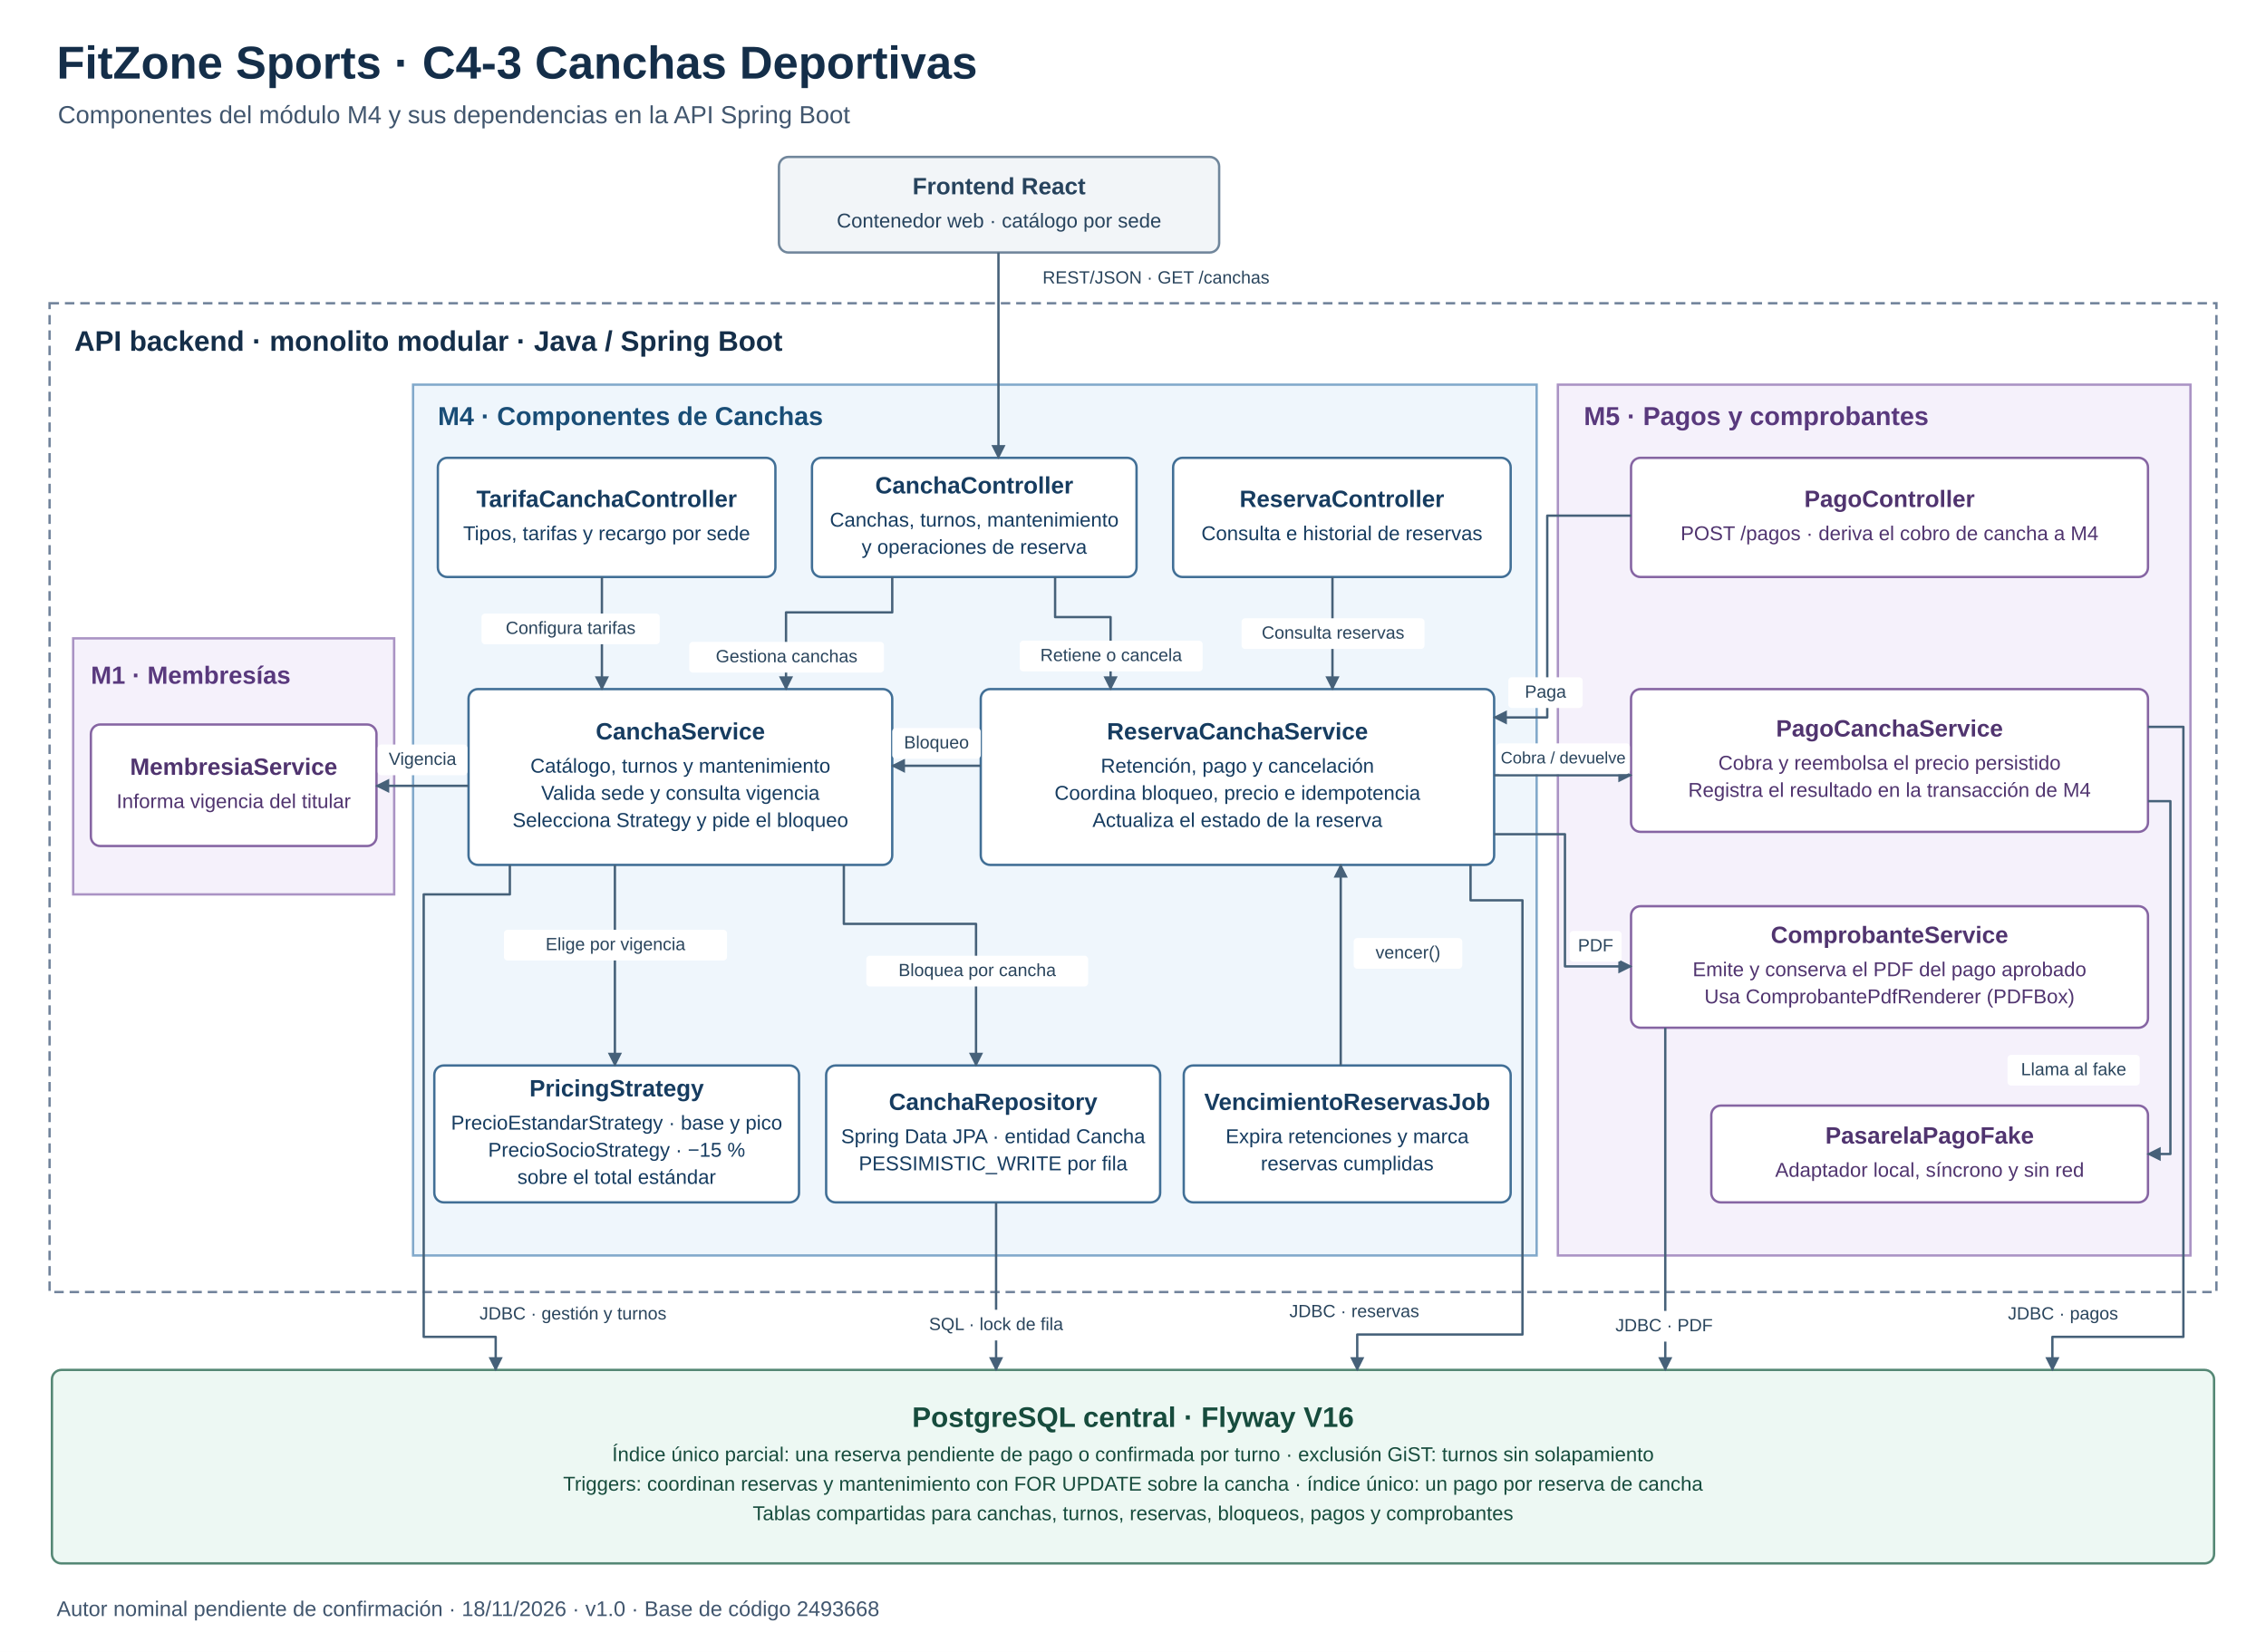
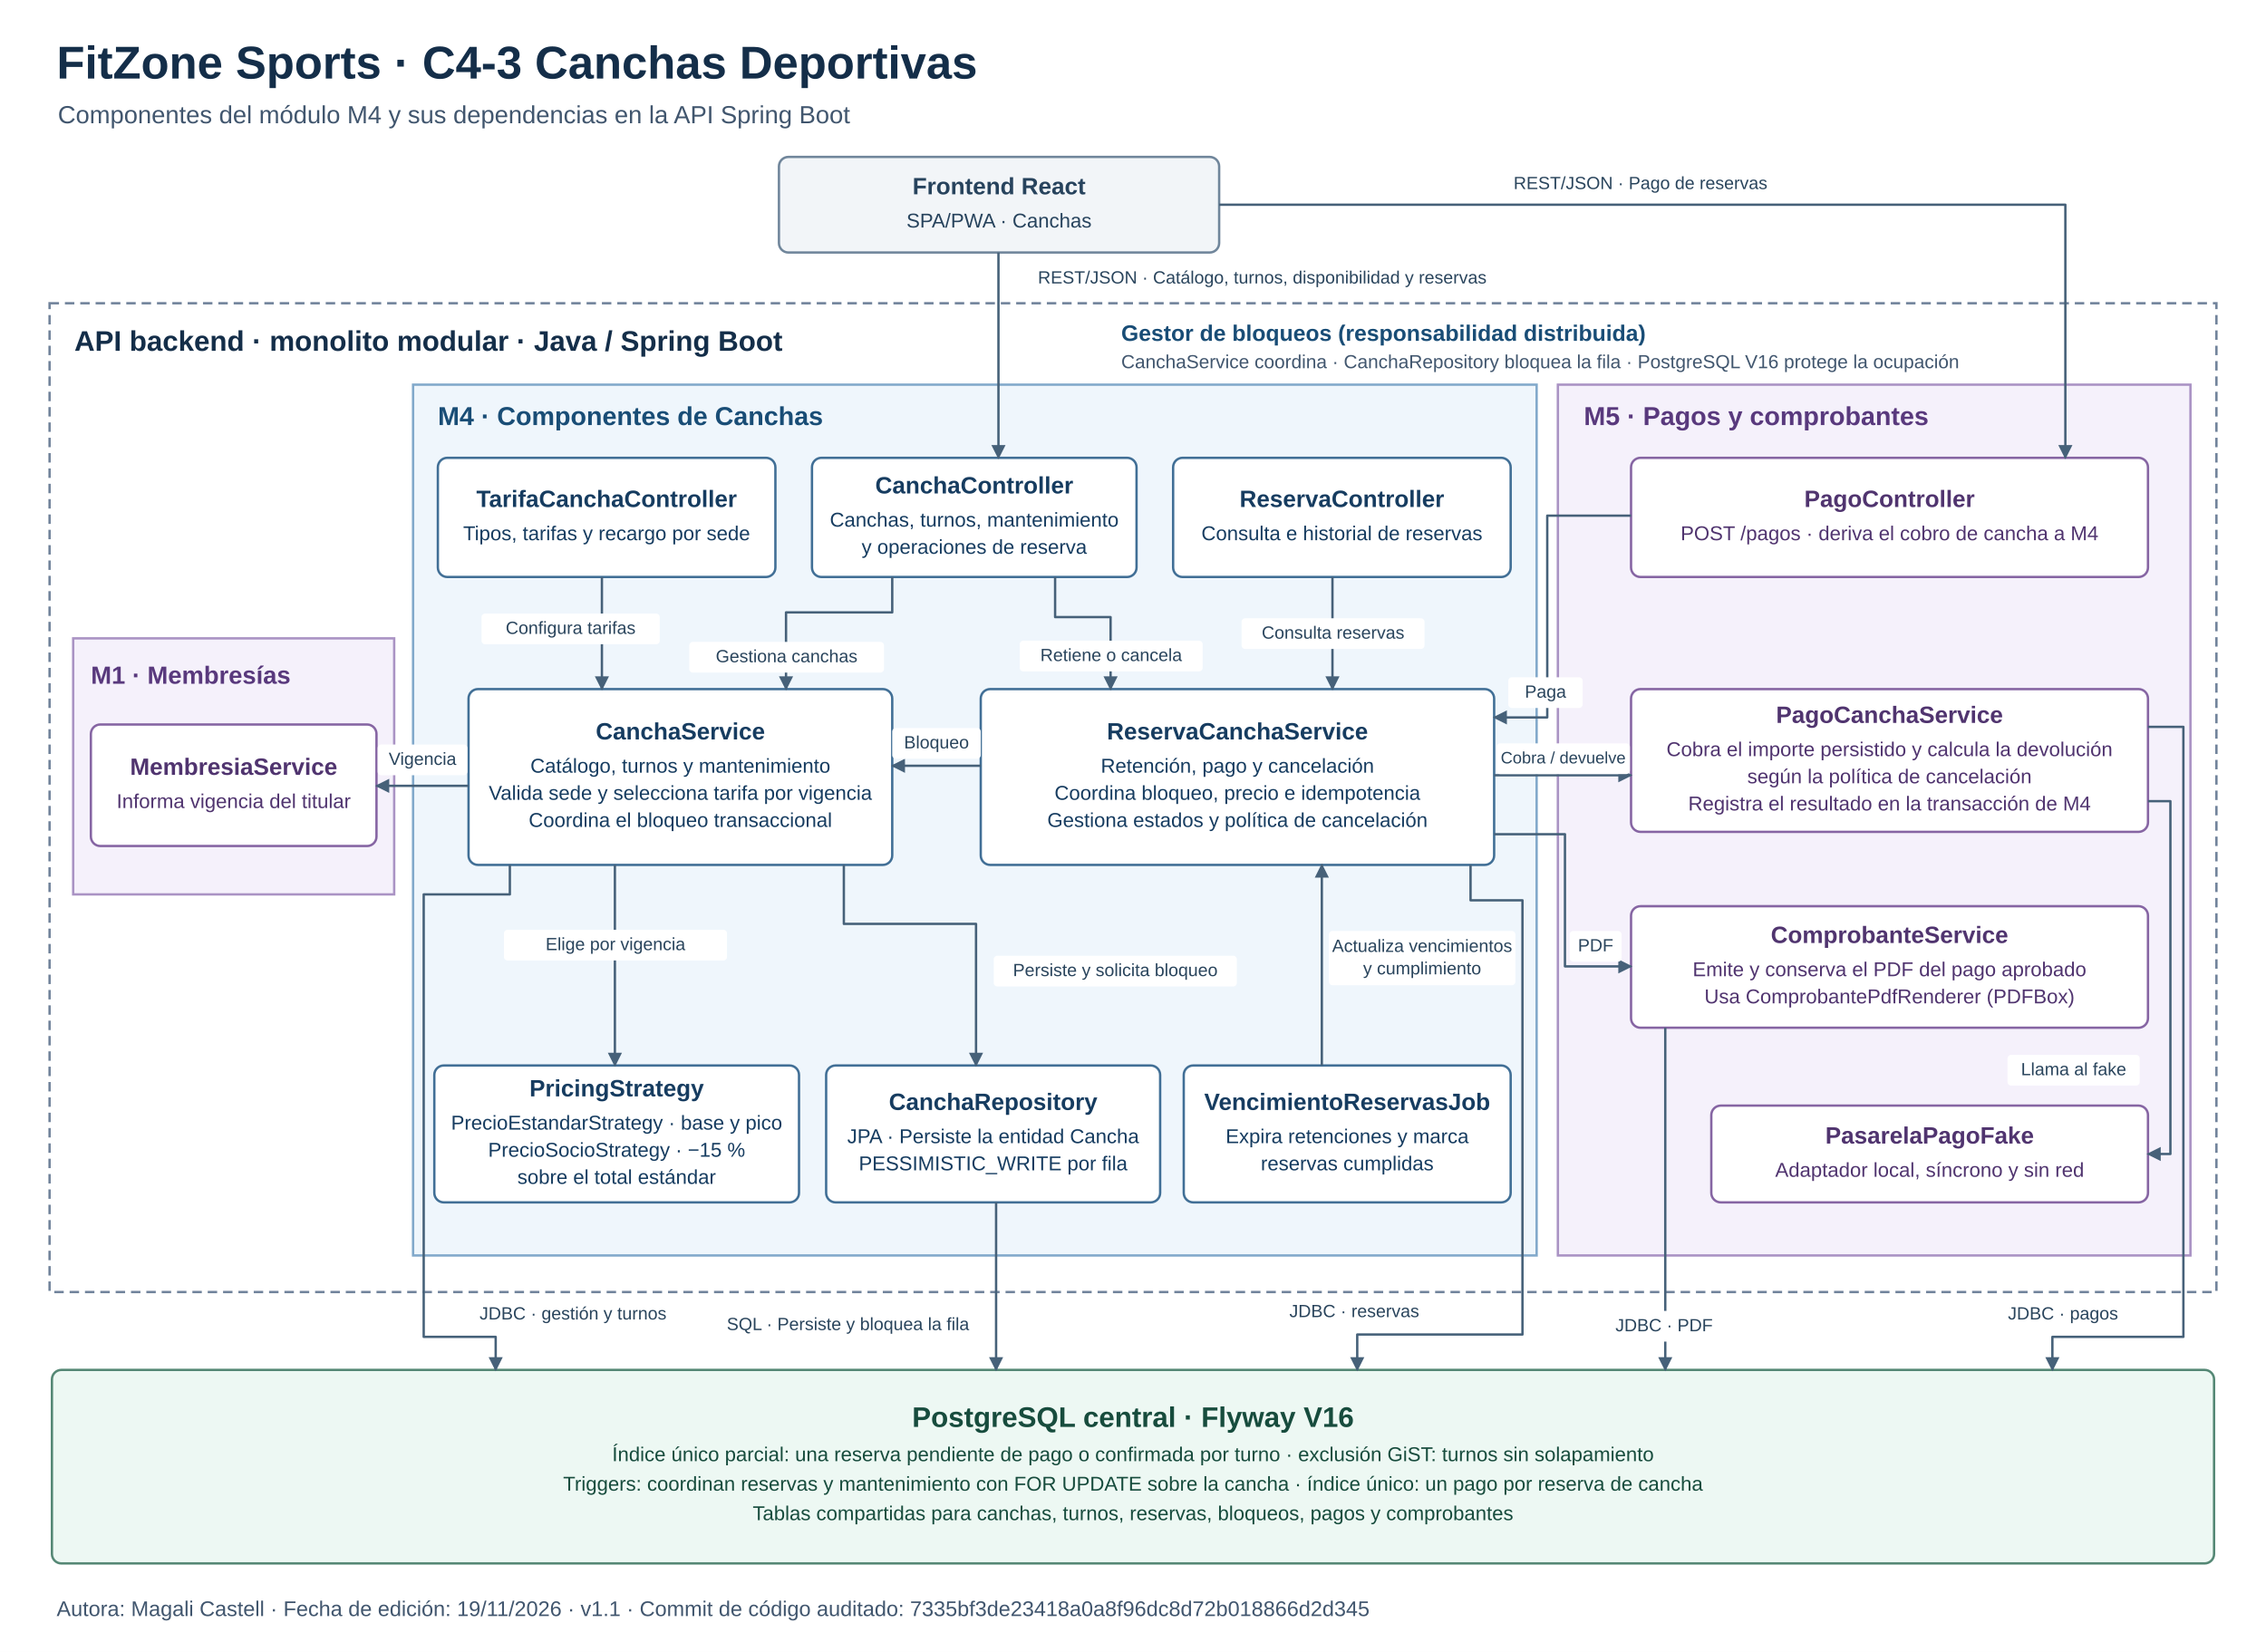
<svg xmlns="http://www.w3.org/2000/svg" width="1920" height="1400" viewBox="0 0 1920 1400" role="img" aria-labelledby="diagram-title diagram-desc">
  <defs>
    <marker id="arrow" viewBox="0 0 10 10" refX="9" refY="5" markerWidth="6" markerHeight="6" orient="auto">
      <path d="M 0 0 L 10 5 L 0 10 z" fill="#466179" />
    </marker>
  </defs>
  <rect width="1920" height="1400" fill="white" />
  <rect id="api" x="42" y="257" width="1836" height="838" fill="#ffffff" stroke="#71839b" stroke-width="2" stroke-dasharray="8 5" />
  <rect id="m1" x="62" y="541" width="272" height="217" fill="#f5f1fb" stroke="#aa93c4" stroke-width="2" />
  <rect id="m4" x="350" y="326" width="952" height="738" fill="#eff6fc" stroke="#82a9cb" stroke-width="2" />
  <rect id="m5" x="1320" y="326" width="536" height="738" fill="#f5f1fb" stroke="#aa93c4" stroke-width="2" />
  <g id="title">
    <text x="48" y="55.5" font-family="Arial, sans-serif" font-size="39" fill="#142e49" font-weight="700" text-anchor="start" dominant-baseline="middle">FitZone Sports · C4-3 Canchas Deportivas</text>
  </g>
  <g id="subtitle">
    <text x="49" y="98.5" font-family="Arial, sans-serif" font-size="21" fill="#41566e" font-weight="400" text-anchor="start" dominant-baseline="middle">Componentes del módulo M4 y sus dependencias en la API Spring Boot</text>
  </g>
  <g id="api-title">
    <text x="63" y="290.5" font-family="Arial, sans-serif" font-size="24" fill="#142e49" font-weight="700" text-anchor="start" dominant-baseline="middle">API backend · monolito modular · Java / Spring Boot</text>
  </g>
+   <g id="gestor-bloqueos">
+     <text x="950" y="283.5" font-family="Arial, sans-serif" font-size="19" fill="#194d76" font-weight="700" text-anchor="start" dominant-baseline="middle">Gestor de bloqueos (responsabilidad distribuida)</text>
+   </g>
+   <g id="gestor-bloqueos-detalle">
+     <text x="950" y="307.5" font-family="Arial, sans-serif" font-size="16" fill="#41566e" font-weight="400" text-anchor="start" dominant-baseline="middle">CanchaService coordina · CanchaRepository bloquea la fila · PostgreSQL V16 protege la ocupación</text>
+   </g>
  <g id="m4-title">
    <text x="371" y="354.0" font-family="Arial, sans-serif" font-size="22" fill="#194d76" font-weight="700" text-anchor="start" dominant-baseline="middle">M4 · Componentes de Canchas</text>
  </g>
  <g id="m1-title">
    <text x="77" y="573.5" font-family="Arial, sans-serif" font-size="21" fill="#59397d" font-weight="700" text-anchor="start" dominant-baseline="middle">M1 · Membresías</text>
  </g>
  <g id="m5-title">
    <text x="1342" y="354.0" font-family="Arial, sans-serif" font-size="22" fill="#59397d" font-weight="700" text-anchor="start" dominant-baseline="middle">M5 · Pagos y comprobantes</text>
  </g>
  <g id="footer">
-     <text x="48" y="1364.5" font-family="Arial, sans-serif" font-size="18" fill="#41566e" font-weight="400" text-anchor="start" dominant-baseline="middle">Autor nominal pendiente de confirmación · 18/11/2026 · v1.0 · Base de código 2493668</text>
+     <text x="48" y="1364.5" font-family="Arial, sans-serif" font-size="18" fill="#41566e" font-weight="400" text-anchor="start" dominant-baseline="middle">Autora: Magali Castell · Fecha de edición: 19/11/2026 · v1.1 · Commit de código auditado: 7335bf3de23418a0a8f96dc8d72b018866d2d345</text>
  </g>
  <g id="frontend">
    <rect x="660" y="133" width="373" height="81" rx="8" fill="#f2f5f8" stroke="#70869b" stroke-width="2" />
    <text x="846.5" y="159.0" font-family="Arial, sans-serif" font-size="20" fill="#27435d" font-weight="700" text-anchor="middle" dominant-baseline="middle">Frontend React</text>
-     <text x="846.5" y="188.0" font-family="Arial, sans-serif" font-size="17" fill="#27435d" font-weight="400" text-anchor="middle" dominant-baseline="middle">Contenedor web · catálogo por sede</text>
+     <text x="846.5" y="188.0" font-family="Arial, sans-serif" font-size="17" fill="#27435d" font-weight="400" text-anchor="middle" dominant-baseline="middle">SPA/PWA · Canchas</text>
  </g>
  <g id="tarifa">
    <rect x="371" y="388" width="286" height="101" rx="8" fill="#ffffff" stroke="#416f96" stroke-width="2" />
    <text x="514.0" y="424.0" font-family="Arial, sans-serif" font-size="20" fill="#163c60" font-weight="700" text-anchor="middle" dominant-baseline="middle">TarifaCanchaController</text>
    <text x="514.0" y="453.0" font-family="Arial, sans-serif" font-size="17" fill="#163c60" font-weight="400" text-anchor="middle" dominant-baseline="middle">Tipos, tarifas y recargo por sede</text>
  </g>
  <g id="cancha-ctrl">
    <rect x="688" y="388" width="275" height="101" rx="8" fill="#ffffff" stroke="#416f96" stroke-width="2" />
    <text x="825.5" y="412.5" font-family="Arial, sans-serif" font-size="20" fill="#163c60" font-weight="700" text-anchor="middle" dominant-baseline="middle">CanchaController</text>
    <text x="825.5" y="441.5" font-family="Arial, sans-serif" font-size="17" fill="#163c60" font-weight="400" text-anchor="middle" dominant-baseline="middle">Canchas, turnos, mantenimiento</text>
    <text x="825.5" y="464.5" font-family="Arial, sans-serif" font-size="17" fill="#163c60" font-weight="400" text-anchor="middle" dominant-baseline="middle">y operaciones de reserva</text>
  </g>
  <g id="reserva-ctrl">
    <rect x="994" y="388" width="286" height="101" rx="8" fill="#ffffff" stroke="#416f96" stroke-width="2" />
    <text x="1137.0" y="424.0" font-family="Arial, sans-serif" font-size="20" fill="#163c60" font-weight="700" text-anchor="middle" dominant-baseline="middle">ReservaController</text>
    <text x="1137.0" y="453.0" font-family="Arial, sans-serif" font-size="17" fill="#163c60" font-weight="400" text-anchor="middle" dominant-baseline="middle">Consulta e historial de reservas</text>
  </g>
  <g id="cancha-svc">
    <rect x="397" y="584" width="359" height="149" rx="8" fill="#ffffff" stroke="#416f96" stroke-width="2" />
    <text x="576.5" y="621.0" font-family="Arial, sans-serif" font-size="20" fill="#163c60" font-weight="700" text-anchor="middle" dominant-baseline="middle">CanchaService</text>
    <text x="576.5" y="650.0" font-family="Arial, sans-serif" font-size="17" fill="#163c60" font-weight="400" text-anchor="middle" dominant-baseline="middle">Catálogo, turnos y mantenimiento</text>
-     <text x="576.5" y="673.0" font-family="Arial, sans-serif" font-size="17" fill="#163c60" font-weight="400" text-anchor="middle" dominant-baseline="middle">Valida sede y consulta vigencia</text>
-     <text x="576.5" y="696.0" font-family="Arial, sans-serif" font-size="17" fill="#163c60" font-weight="400" text-anchor="middle" dominant-baseline="middle">Selecciona Strategy y pide el bloqueo</text>
+     <text x="576.5" y="673.0" font-family="Arial, sans-serif" font-size="17" fill="#163c60" font-weight="400" text-anchor="middle" dominant-baseline="middle">Valida sede y selecciona tarifa por vigencia</text>
+     <text x="576.5" y="696.0" font-family="Arial, sans-serif" font-size="17" fill="#163c60" font-weight="400" text-anchor="middle" dominant-baseline="middle">Coordina el bloqueo transaccional</text>
  </g>
  <g id="reserva-svc">
    <rect x="831" y="584" width="435" height="149" rx="8" fill="#ffffff" stroke="#416f96" stroke-width="2" />
    <text x="1048.5" y="621.0" font-family="Arial, sans-serif" font-size="20" fill="#163c60" font-weight="700" text-anchor="middle" dominant-baseline="middle">ReservaCanchaService</text>
    <text x="1048.5" y="650.0" font-family="Arial, sans-serif" font-size="17" fill="#163c60" font-weight="400" text-anchor="middle" dominant-baseline="middle">Retención, pago y cancelación</text>
    <text x="1048.5" y="673.0" font-family="Arial, sans-serif" font-size="17" fill="#163c60" font-weight="400" text-anchor="middle" dominant-baseline="middle">Coordina bloqueo, precio e idempotencia</text>
-     <text x="1048.5" y="696.0" font-family="Arial, sans-serif" font-size="17" fill="#163c60" font-weight="400" text-anchor="middle" dominant-baseline="middle">Actualiza el estado de la reserva</text>
+     <text x="1048.5" y="696.0" font-family="Arial, sans-serif" font-size="17" fill="#163c60" font-weight="400" text-anchor="middle" dominant-baseline="middle">Gestiona estados y política de cancelación</text>
  </g>
  <g id="membresias">
    <rect x="77" y="614" width="242" height="103" rx="8" fill="#ffffff" stroke="#8665a3" stroke-width="2" />
    <text x="198.0" y="651.0" font-family="Arial, sans-serif" font-size="20" fill="#50346f" font-weight="700" text-anchor="middle" dominant-baseline="middle">MembresiaService</text>
    <text x="198.0" y="680.0" font-family="Arial, sans-serif" font-size="17" fill="#50346f" font-weight="400" text-anchor="middle" dominant-baseline="middle">Informa vigencia del titular</text>
  </g>
  <g id="strategy">
    <rect x="368" y="903" width="309" height="116" rx="8" fill="#ffffff" stroke="#416f96" stroke-width="2" />
    <text x="522.5" y="923.5" font-family="Arial, sans-serif" font-size="20" fill="#163c60" font-weight="700" text-anchor="middle" dominant-baseline="middle">PricingStrategy</text>
    <text x="522.5" y="952.5" font-family="Arial, sans-serif" font-size="17" fill="#163c60" font-weight="400" text-anchor="middle" dominant-baseline="middle">PrecioEstandarStrategy · base y pico</text>
    <text x="522.5" y="975.5" font-family="Arial, sans-serif" font-size="17" fill="#163c60" font-weight="400" text-anchor="middle" dominant-baseline="middle">PrecioSocioStrategy · −15 %</text>
    <text x="522.5" y="998.5" font-family="Arial, sans-serif" font-size="17" fill="#163c60" font-weight="400" text-anchor="middle" dominant-baseline="middle">sobre el total estándar</text>
  </g>
  <g id="repo">
    <rect x="700" y="903" width="283" height="116" rx="8" fill="#ffffff" stroke="#416f96" stroke-width="2" />
    <text x="841.5" y="935.0" font-family="Arial, sans-serif" font-size="20" fill="#163c60" font-weight="700" text-anchor="middle" dominant-baseline="middle">CanchaRepository</text>
-     <text x="841.5" y="964.0" font-family="Arial, sans-serif" font-size="17" fill="#163c60" font-weight="400" text-anchor="middle" dominant-baseline="middle">Spring Data JPA · entidad Cancha</text>
+     <text x="841.5" y="964.0" font-family="Arial, sans-serif" font-size="17" fill="#163c60" font-weight="400" text-anchor="middle" dominant-baseline="middle">JPA · Persiste la entidad Cancha</text>
    <text x="841.5" y="987.0" font-family="Arial, sans-serif" font-size="17" fill="#163c60" font-weight="400" text-anchor="middle" dominant-baseline="middle">PESSIMISTIC_WRITE por fila</text>
  </g>
  <g id="job">
    <rect x="1003" y="903" width="277" height="116" rx="8" fill="#ffffff" stroke="#416f96" stroke-width="2" />
    <text x="1141.5" y="935.0" font-family="Arial, sans-serif" font-size="20" fill="#163c60" font-weight="700" text-anchor="middle" dominant-baseline="middle">VencimientoReservasJob</text>
    <text x="1141.5" y="964.0" font-family="Arial, sans-serif" font-size="17" fill="#163c60" font-weight="400" text-anchor="middle" dominant-baseline="middle">Expira retenciones y marca</text>
    <text x="1141.5" y="987.0" font-family="Arial, sans-serif" font-size="17" fill="#163c60" font-weight="400" text-anchor="middle" dominant-baseline="middle">reservas cumplidas</text>
  </g>
  <g id="pago-ctrl">
    <rect x="1382" y="388" width="438" height="101" rx="8" fill="#ffffff" stroke="#8665a3" stroke-width="2" />
    <text x="1601.0" y="424.0" font-family="Arial, sans-serif" font-size="20" fill="#50346f" font-weight="700" text-anchor="middle" dominant-baseline="middle">PagoController</text>
    <text x="1601.0" y="453.0" font-family="Arial, sans-serif" font-size="17" fill="#50346f" font-weight="400" text-anchor="middle" dominant-baseline="middle">POST /pagos · deriva el cobro de cancha a M4</text>
  </g>
  <g id="pago-svc">
    <rect x="1382" y="584" width="438" height="121" rx="8" fill="#ffffff" stroke="#8665a3" stroke-width="2" />
-     <text x="1601.0" y="618.5" font-family="Arial, sans-serif" font-size="20" fill="#50346f" font-weight="700" text-anchor="middle" dominant-baseline="middle">PagoCanchaService</text>
-     <text x="1601.0" y="647.5" font-family="Arial, sans-serif" font-size="17" fill="#50346f" font-weight="400" text-anchor="middle" dominant-baseline="middle">Cobra y reembolsa el precio persistido</text>
-     <text x="1601.0" y="670.5" font-family="Arial, sans-serif" font-size="17" fill="#50346f" font-weight="400" text-anchor="middle" dominant-baseline="middle">Registra el resultado en la transacción de M4</text>
+     <text x="1601.0" y="607.0" font-family="Arial, sans-serif" font-size="20" fill="#50346f" font-weight="700" text-anchor="middle" dominant-baseline="middle">PagoCanchaService</text>
+     <text x="1601.0" y="636.0" font-family="Arial, sans-serif" font-size="17" fill="#50346f" font-weight="400" text-anchor="middle" dominant-baseline="middle">Cobra el importe persistido y calcula la devolución</text>
+     <text x="1601.0" y="659.0" font-family="Arial, sans-serif" font-size="17" fill="#50346f" font-weight="400" text-anchor="middle" dominant-baseline="middle">según la política de cancelación</text>
+     <text x="1601.0" y="682.0" font-family="Arial, sans-serif" font-size="17" fill="#50346f" font-weight="400" text-anchor="middle" dominant-baseline="middle">Registra el resultado en la transacción de M4</text>
  </g>
  <g id="pdf">
    <rect x="1382" y="768" width="438" height="103" rx="8" fill="#ffffff" stroke="#8665a3" stroke-width="2" />
    <text x="1601.0" y="793.5" font-family="Arial, sans-serif" font-size="20" fill="#50346f" font-weight="700" text-anchor="middle" dominant-baseline="middle">ComprobanteService</text>
    <text x="1601.0" y="822.5" font-family="Arial, sans-serif" font-size="17" fill="#50346f" font-weight="400" text-anchor="middle" dominant-baseline="middle">Emite y conserva el PDF del pago aprobado</text>
    <text x="1601.0" y="845.5" font-family="Arial, sans-serif" font-size="17" fill="#50346f" font-weight="400" text-anchor="middle" dominant-baseline="middle">Usa ComprobantePdfRenderer (PDFBox)</text>
  </g>
  <g id="fake">
    <rect x="1450" y="937" width="370" height="82" rx="8" fill="#ffffff" stroke="#8665a3" stroke-width="2" />
    <text x="1635.0" y="963.5" font-family="Arial, sans-serif" font-size="20" fill="#50346f" font-weight="700" text-anchor="middle" dominant-baseline="middle">PasarelaPagoFake</text>
    <text x="1635.0" y="992.5" font-family="Arial, sans-serif" font-size="17" fill="#50346f" font-weight="400" text-anchor="middle" dominant-baseline="middle">Adaptador local, síncrono y sin red</text>
  </g>
  <g id="db">
    <rect x="44" y="1161" width="1832" height="164" rx="8" fill="#edf8f3" stroke="#558875" stroke-width="2" />
    <text x="960.0" y="1202.5" font-family="Arial, sans-serif" font-size="24" fill="#174c3d" font-weight="700" text-anchor="middle" dominant-baseline="middle">PostgreSQL central · Flyway V16</text>
    <text x="960.0" y="1233.5" font-family="Arial, sans-serif" font-size="17" fill="#174c3d" font-weight="400" text-anchor="middle" dominant-baseline="middle">Índice único parcial: una reserva pendiente de pago o confirmada por turno · exclusión GiST: turnos sin solapamiento</text>
    <text x="960.0" y="1258.5" font-family="Arial, sans-serif" font-size="17" fill="#174c3d" font-weight="400" text-anchor="middle" dominant-baseline="middle">Triggers: coordinan reservas y mantenimiento con FOR UPDATE sobre la cancha · índice único: un pago por reserva de cancha</text>
    <text x="960.0" y="1283.5" font-family="Arial, sans-serif" font-size="17" fill="#174c3d" font-weight="400" text-anchor="middle" dominant-baseline="middle">Tablas compartidas para canchas, turnos, reservas, bloqueos, pagos y comprobantes</text>
  </g>
  <polyline id="http" data-source="frontend" data-target="cancha-ctrl" points="846,214 846,388" fill="none" stroke="#466179" stroke-width="2" stroke-linejoin="round" marker-end="url(#arrow)" />
+   <polyline id="http-pago" data-source="frontend" data-target="pago-ctrl" points="1033,173.5 1750,173.5 1750,388" fill="none" stroke="#466179" stroke-width="2" stroke-linejoin="round" marker-end="url(#arrow)" />
  <polyline id="control-tarifa" data-source="tarifa" data-target="cancha-svc" points="510,489 510,584" fill="none" stroke="#466179" stroke-width="2" stroke-linejoin="round" marker-end="url(#arrow)" />
  <polyline id="control-gestion" data-source="cancha-ctrl" data-target="cancha-svc" points="756,489 756,519 666,519 666,584" fill="none" stroke="#466179" stroke-width="2" stroke-linejoin="round" marker-end="url(#arrow)" />
  <polyline id="control-reserva" data-source="cancha-ctrl" data-target="reserva-svc" points="894,489 894,523 941,523 941,584" fill="none" stroke="#466179" stroke-width="2" stroke-linejoin="round" marker-end="url(#arrow)" />
  <polyline id="control-consulta" data-source="reserva-ctrl" data-target="reserva-svc" points="1129,489 1129,584" fill="none" stroke="#466179" stroke-width="2" stroke-linejoin="round" marker-end="url(#arrow)" />
  <polyline id="vigencia" data-source="cancha-svc" data-target="membresias" points="397,666 319,666" fill="none" stroke="#466179" stroke-width="2" stroke-linejoin="round" marker-end="url(#arrow)" />
  <polyline id="coordina" data-source="reserva-svc" data-target="cancha-svc" points="831,649 756,649" fill="none" stroke="#466179" stroke-width="2" stroke-linejoin="round" marker-end="url(#arrow)" />
  <polyline id="seleccion" data-source="cancha-svc" data-target="strategy" points="521,733 521,903" fill="none" stroke="#466179" stroke-width="2" stroke-linejoin="round" marker-end="url(#arrow)" />
  <polyline id="jpa" data-source="cancha-svc" data-target="repo" points="715,733 715,783 827,783 827,903" fill="none" stroke="#466179" stroke-width="2" stroke-linejoin="round" marker-end="url(#arrow)" />
-   <polyline id="reloj" data-source="job" data-target="reserva-svc" points="1136,903 1136,733" fill="none" stroke="#466179" stroke-width="2" stroke-linejoin="round" marker-end="url(#arrow)" />
+   <polyline id="reloj" data-source="job" data-target="reserva-svc" points="1120,903 1120,733" fill="none" stroke="#466179" stroke-width="2" stroke-linejoin="round" marker-end="url(#arrow)" />
  <polyline id="delegacion-pago" data-source="pago-ctrl" data-target="reserva-svc" points="1382,437 1311,437 1311,608 1266,608" fill="none" stroke="#466179" stroke-width="2" stroke-linejoin="round" marker-end="url(#arrow)" />
  <polyline id="cobro" data-source="reserva-svc" data-target="pago-svc" points="1266,657 1382,657" fill="none" stroke="#466179" stroke-width="2" stroke-linejoin="round" marker-end="url(#arrow)" />
  <polyline id="emision" data-source="reserva-svc" data-target="pdf" points="1266,707 1326,707 1326,819 1382,819" fill="none" stroke="#466179" stroke-width="2" stroke-linejoin="round" marker-end="url(#arrow)" />
  <polyline id="simulacion" data-source="pago-svc" data-target="fake" points="1820,679 1839,679 1839,978 1820,978" fill="none" stroke="#466179" stroke-width="2" stroke-linejoin="round" marker-end="url(#arrow)" />
  <polyline id="jdbc-canchas" data-source="cancha-svc" data-target="db" points="432,733 432,758 359,758 359,1133 420,1133 420,1161" fill="none" stroke="#466179" stroke-width="2" stroke-linejoin="round" marker-end="url(#arrow)" />
  <polyline id="sql-bloqueo" data-source="repo" data-target="db" points="844,1019 844,1161" fill="none" stroke="#466179" stroke-width="2" stroke-linejoin="round" marker-end="url(#arrow)" />
  <polyline id="jdbc-reserva" data-source="reserva-svc" data-target="db" points="1246,733 1246,763 1290,763 1290,1131 1150,1131 1150,1161" fill="none" stroke="#466179" stroke-width="2" stroke-linejoin="round" marker-end="url(#arrow)" />
  <polyline id="jdbc-pdf" data-source="pdf" data-target="db" points="1411,871 1411,1161" fill="none" stroke="#466179" stroke-width="2" stroke-linejoin="round" marker-end="url(#arrow)" />
  <polyline id="jdbc-pago" data-source="pago-svc" data-target="db" points="1820,616 1850,616 1850,1133 1739,1133 1739,1161" fill="none" stroke="#466179" stroke-width="2" stroke-linejoin="round" marker-end="url(#arrow)" />
  <g id="label-http">
-     <rect x="857" y="223" width="245" height="26" rx="3" fill="#ffffff" />
-     <text x="979.5" y="236.0" font-family="Arial, sans-serif" font-size="15" fill="#29445c" font-weight="400" text-anchor="middle" dominant-baseline="middle">REST/JSON · GET /canchas</text>
+     <rect x="857" y="223" width="425" height="26" rx="3" fill="#ffffff" />
+     <text x="1069.5" y="236.0" font-family="Arial, sans-serif" font-size="15" fill="#29445c" font-weight="400" text-anchor="middle" dominant-baseline="middle">REST/JSON · Catálogo, turnos, disponibilidad y reservas</text>
+   </g>
+   <g id="label-http-pago">
+     <rect x="1265" y="143" width="250" height="26" rx="3" fill="#ffffff" />
+     <text x="1390.0" y="156.0" font-family="Arial, sans-serif" font-size="15" fill="#29445c" font-weight="400" text-anchor="middle" dominant-baseline="middle">REST/JSON · Pago de reservas</text>
  </g>
  <g id="label-control-tarifa">
    <rect x="408" y="520" width="151" height="26" rx="3" fill="#ffffff" />
    <text x="483.5" y="533.0" font-family="Arial, sans-serif" font-size="15" fill="#29445c" font-weight="400" text-anchor="middle" dominant-baseline="middle">Configura tarifas</text>
  </g>
  <g id="label-control-gestion">
    <rect x="584" y="544" width="165" height="26" rx="3" fill="#ffffff" />
    <text x="666.5" y="557.0" font-family="Arial, sans-serif" font-size="15" fill="#29445c" font-weight="400" text-anchor="middle" dominant-baseline="middle">Gestiona canchas</text>
  </g>
  <g id="label-control-reserva">
    <rect x="864" y="543" width="155" height="26" rx="3" fill="#ffffff" />
    <text x="941.5" y="556.0" font-family="Arial, sans-serif" font-size="15" fill="#29445c" font-weight="400" text-anchor="middle" dominant-baseline="middle">Retiene o cancela</text>
  </g>
  <g id="label-control-consulta">
    <rect x="1052" y="524" width="155" height="26" rx="3" fill="#ffffff" />
    <text x="1129.5" y="537.0" font-family="Arial, sans-serif" font-size="15" fill="#29445c" font-weight="400" text-anchor="middle" dominant-baseline="middle">Consulta reservas</text>
  </g>
  <g id="label-vigencia">
    <rect x="320" y="631" width="76" height="26" rx="3" fill="#ffffff" />
    <text x="358.0" y="644.0" font-family="Arial, sans-serif" font-size="15" fill="#29445c" font-weight="400" text-anchor="middle" dominant-baseline="middle">Vigencia</text>
  </g>
  <g id="label-coordina">
    <rect x="756" y="617" width="75" height="26" rx="3" fill="#ffffff" />
    <text x="793.5" y="630.0" font-family="Arial, sans-serif" font-size="15" fill="#29445c" font-weight="400" text-anchor="middle" dominant-baseline="middle">Bloqueo</text>
  </g>
  <g id="label-seleccion">
    <rect x="427" y="788" width="189" height="26" rx="3" fill="#ffffff" />
    <text x="521.5" y="801.0" font-family="Arial, sans-serif" font-size="15" fill="#29445c" font-weight="400" text-anchor="middle" dominant-baseline="middle">Elige por vigencia</text>
  </g>
  <g id="label-jpa">
-     <rect x="734" y="810" width="188" height="26" rx="3" fill="#ffffff" />
-     <text x="828.0" y="823.0" font-family="Arial, sans-serif" font-size="15" fill="#29445c" font-weight="400" text-anchor="middle" dominant-baseline="middle">Bloquea por cancha</text>
+     <rect x="842" y="810" width="206" height="26" rx="3" fill="#ffffff" />
+     <text x="945.0" y="823.0" font-family="Arial, sans-serif" font-size="15" fill="#29445c" font-weight="400" text-anchor="middle" dominant-baseline="middle">Persiste y solicita bloqueo</text>
  </g>
  <g id="label-reloj">
-     <rect x="1147" y="795" width="92" height="26" rx="3" fill="#ffffff" />
-     <text x="1193.0" y="808.0" font-family="Arial, sans-serif" font-size="15" fill="#29445c" font-weight="400" text-anchor="middle" dominant-baseline="middle">vencer()</text>
+     <rect x="1126" y="789" width="158" height="46" rx="3" fill="#ffffff" />
+     <text x="1205.0" y="802.5" font-family="Arial, sans-serif" font-size="15" fill="#29445c" font-weight="400" text-anchor="middle" dominant-baseline="middle">Actualiza vencimientos</text>
+     <text x="1205.0" y="821.5" font-family="Arial, sans-serif" font-size="15" fill="#29445c" font-weight="400" text-anchor="middle" dominant-baseline="middle">y cumplimiento</text>
  </g>
  <g id="label-delegacion-pago">
    <rect x="1278" y="574" width="63" height="26" rx="3" fill="#ffffff" />
    <text x="1309.5" y="587.0" font-family="Arial, sans-serif" font-size="15" fill="#29445c" font-weight="400" text-anchor="middle" dominant-baseline="middle">Paga</text>
  </g>
  <g id="label-cobro">
    <rect x="1268" y="630" width="113" height="26" rx="3" fill="#ffffff" />
    <text x="1324.5" y="643.0" font-family="Arial, sans-serif" font-size="14" fill="#29445c" font-weight="400" text-anchor="middle" dominant-baseline="middle">Cobra / devuelve</text>
  </g>
  <g id="label-emision">
    <rect x="1330" y="789" width="44" height="26" rx="3" fill="#ffffff" />
    <text x="1352.0" y="802.0" font-family="Arial, sans-serif" font-size="15" fill="#29445c" font-weight="400" text-anchor="middle" dominant-baseline="middle">PDF</text>
  </g>
  <g id="label-simulacion">
    <rect x="1701" y="894" width="112" height="26" rx="3" fill="#ffffff" />
    <text x="1757.0" y="907.0" font-family="Arial, sans-serif" font-size="15" fill="#29445c" font-weight="400" text-anchor="middle" dominant-baseline="middle">Llama al fake</text>
  </g>
  <g id="label-jdbc-canchas">
    <rect x="373" y="1101" width="225" height="26" rx="3" fill="#ffffff" />
    <text x="485.5" y="1114.0" font-family="Arial, sans-serif" font-size="15" fill="#29445c" font-weight="400" text-anchor="middle" dominant-baseline="middle">JDBC · gestión y turnos</text>
  </g>
  <g id="label-sql-bloqueo">
-     <rect x="759" y="1110" width="170" height="26" rx="3" fill="#ffffff" />
-     <text x="844.0" y="1123.0" font-family="Arial, sans-serif" font-size="15" fill="#29445c" font-weight="400" text-anchor="middle" dominant-baseline="middle">SQL · lock de fila</text>
+     <rect x="601" y="1110" width="235" height="26" rx="3" fill="#ffffff" />
+     <text x="718.5" y="1123.0" font-family="Arial, sans-serif" font-size="15" fill="#29445c" font-weight="400" text-anchor="middle" dominant-baseline="middle">SQL · Persiste y bloquea la fila</text>
  </g>
  <g id="label-jdbc-reserva">
    <rect x="1060" y="1099" width="175" height="26" rx="3" fill="#ffffff" />
    <text x="1147.5" y="1112.0" font-family="Arial, sans-serif" font-size="15" fill="#29445c" font-weight="400" text-anchor="middle" dominant-baseline="middle">JDBC · reservas</text>
  </g>
  <g id="label-jdbc-pdf">
    <rect x="1345" y="1111" width="130" height="26" rx="3" fill="#ffffff" />
    <text x="1410.0" y="1124.0" font-family="Arial, sans-serif" font-size="15" fill="#29445c" font-weight="400" text-anchor="middle" dominant-baseline="middle">JDBC · PDF</text>
  </g>
  <g id="label-jdbc-pago">
    <rect x="1681" y="1101" width="134" height="26" rx="3" fill="#ffffff" />
    <text x="1748.0" y="1114.0" font-family="Arial, sans-serif" font-size="15" fill="#29445c" font-weight="400" text-anchor="middle" dominant-baseline="middle">JDBC · pagos</text>
  </g>
</svg>
